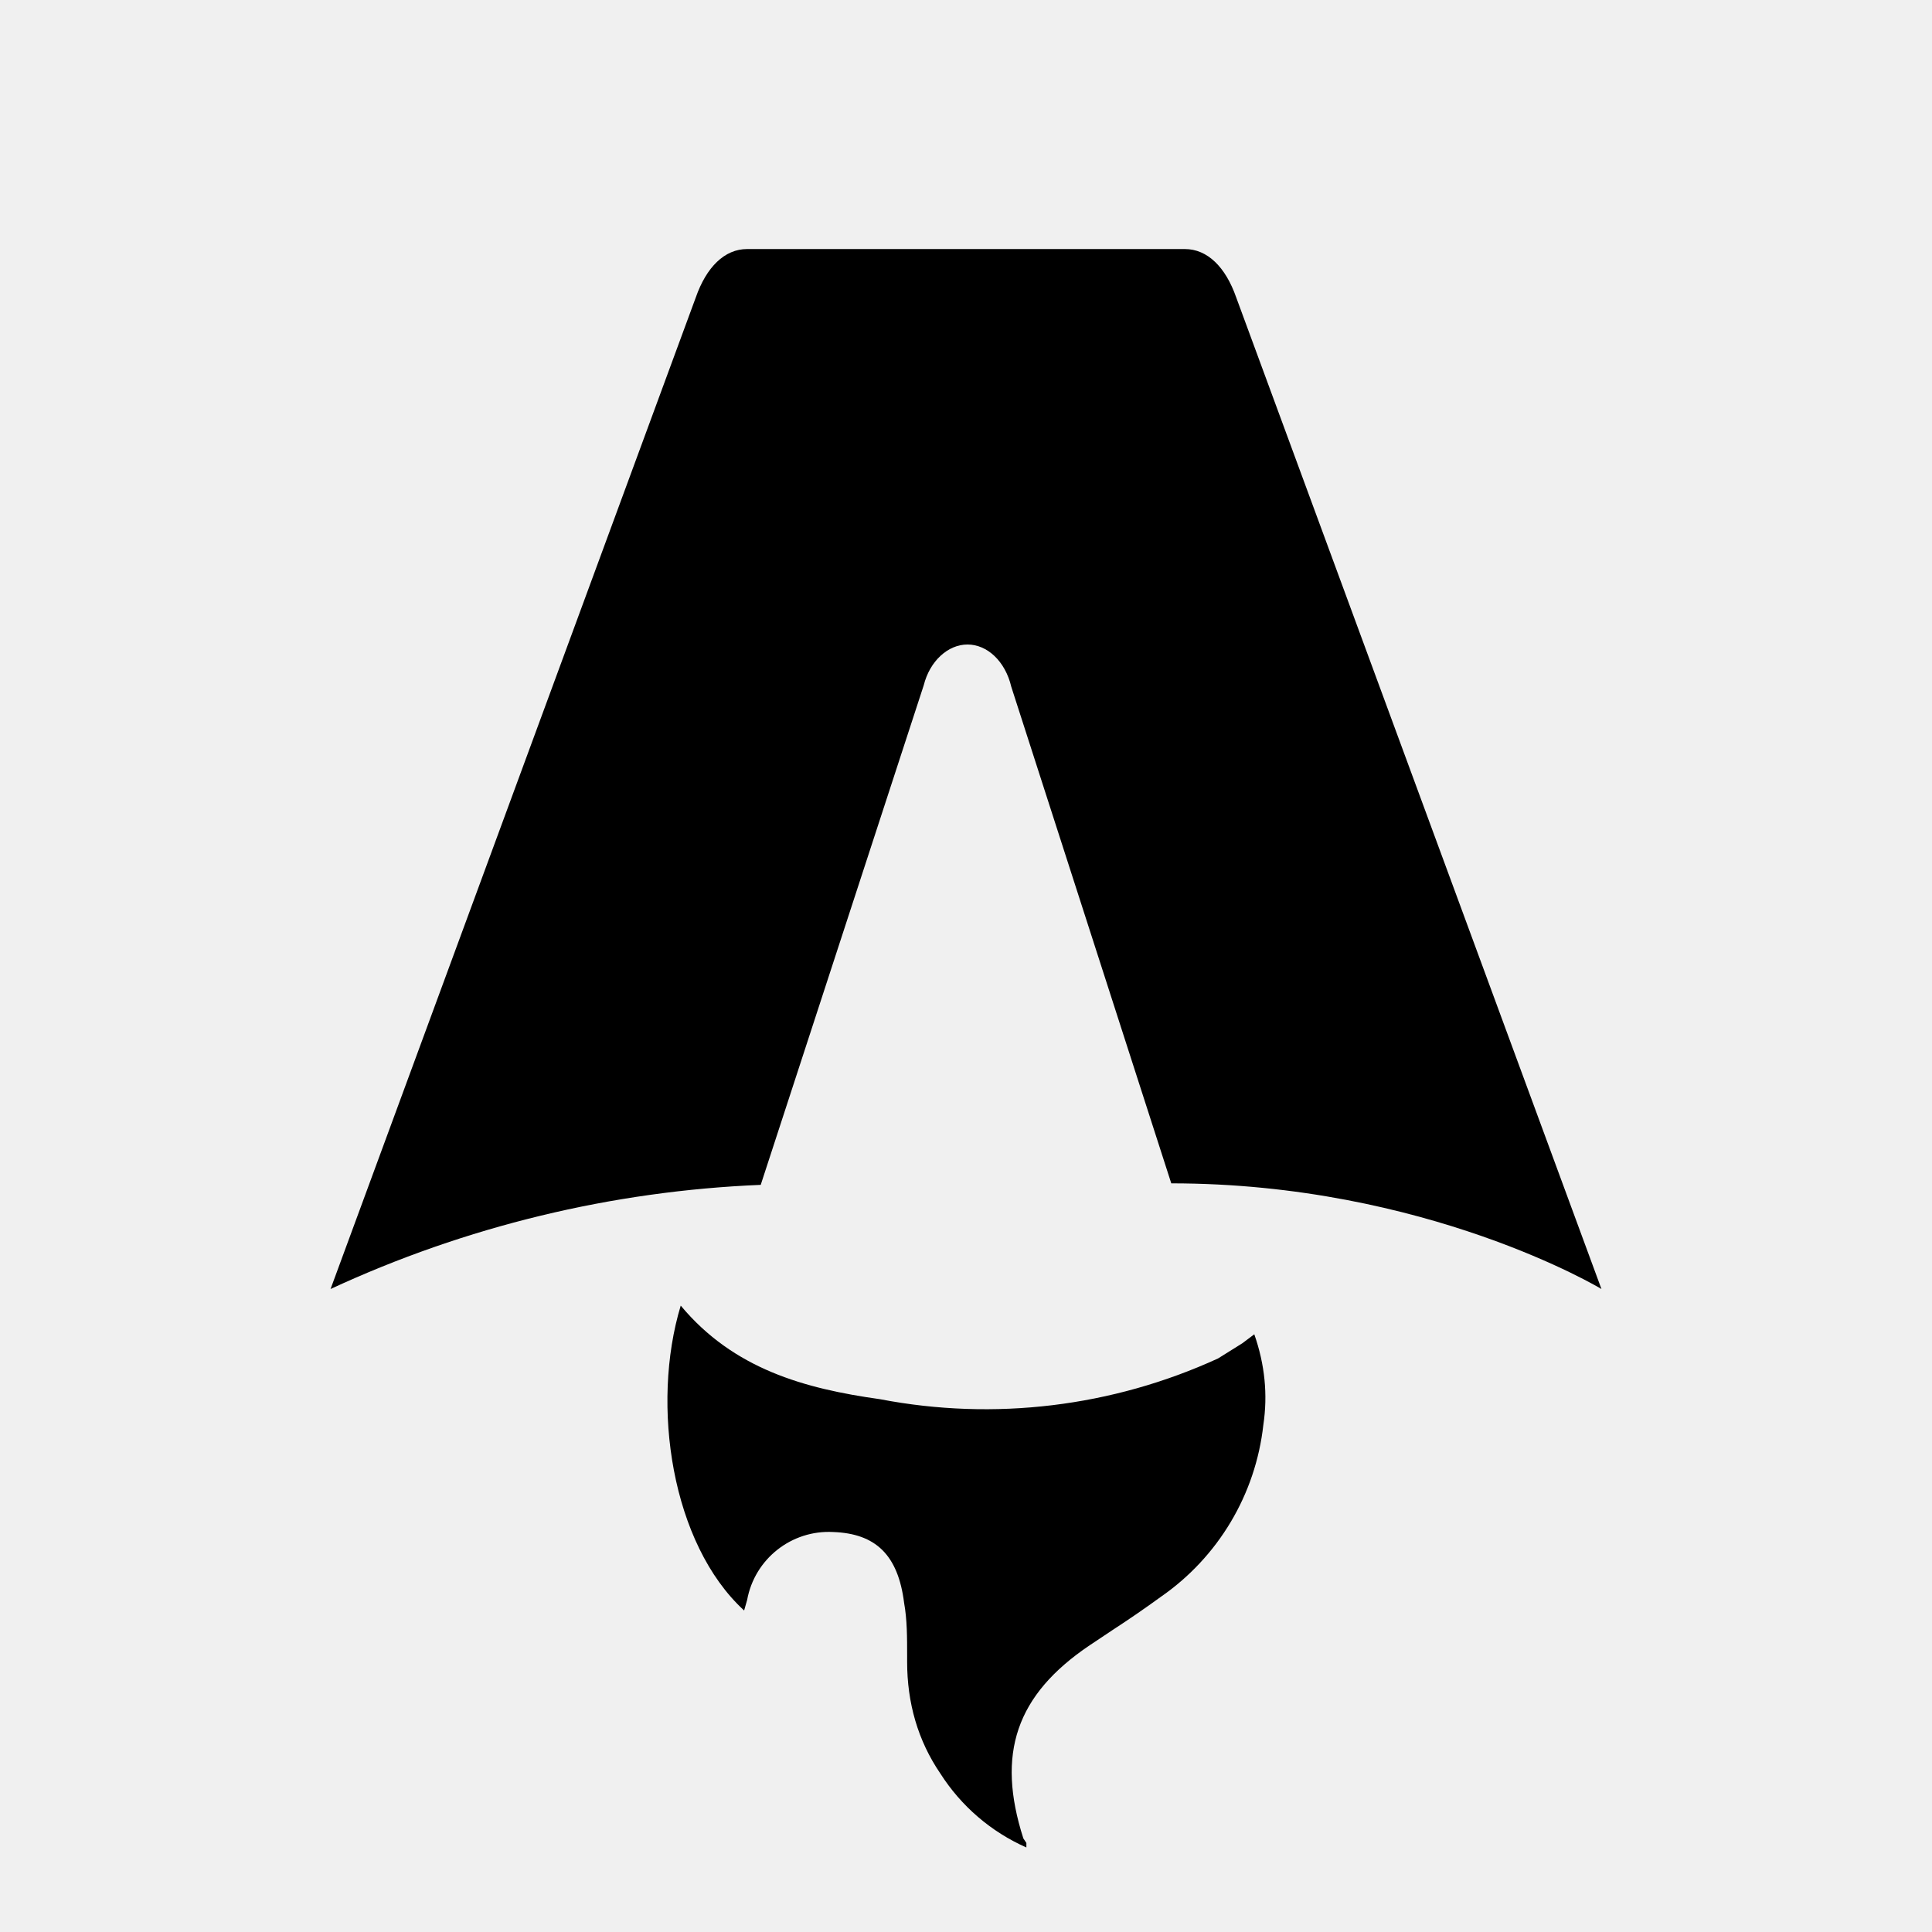
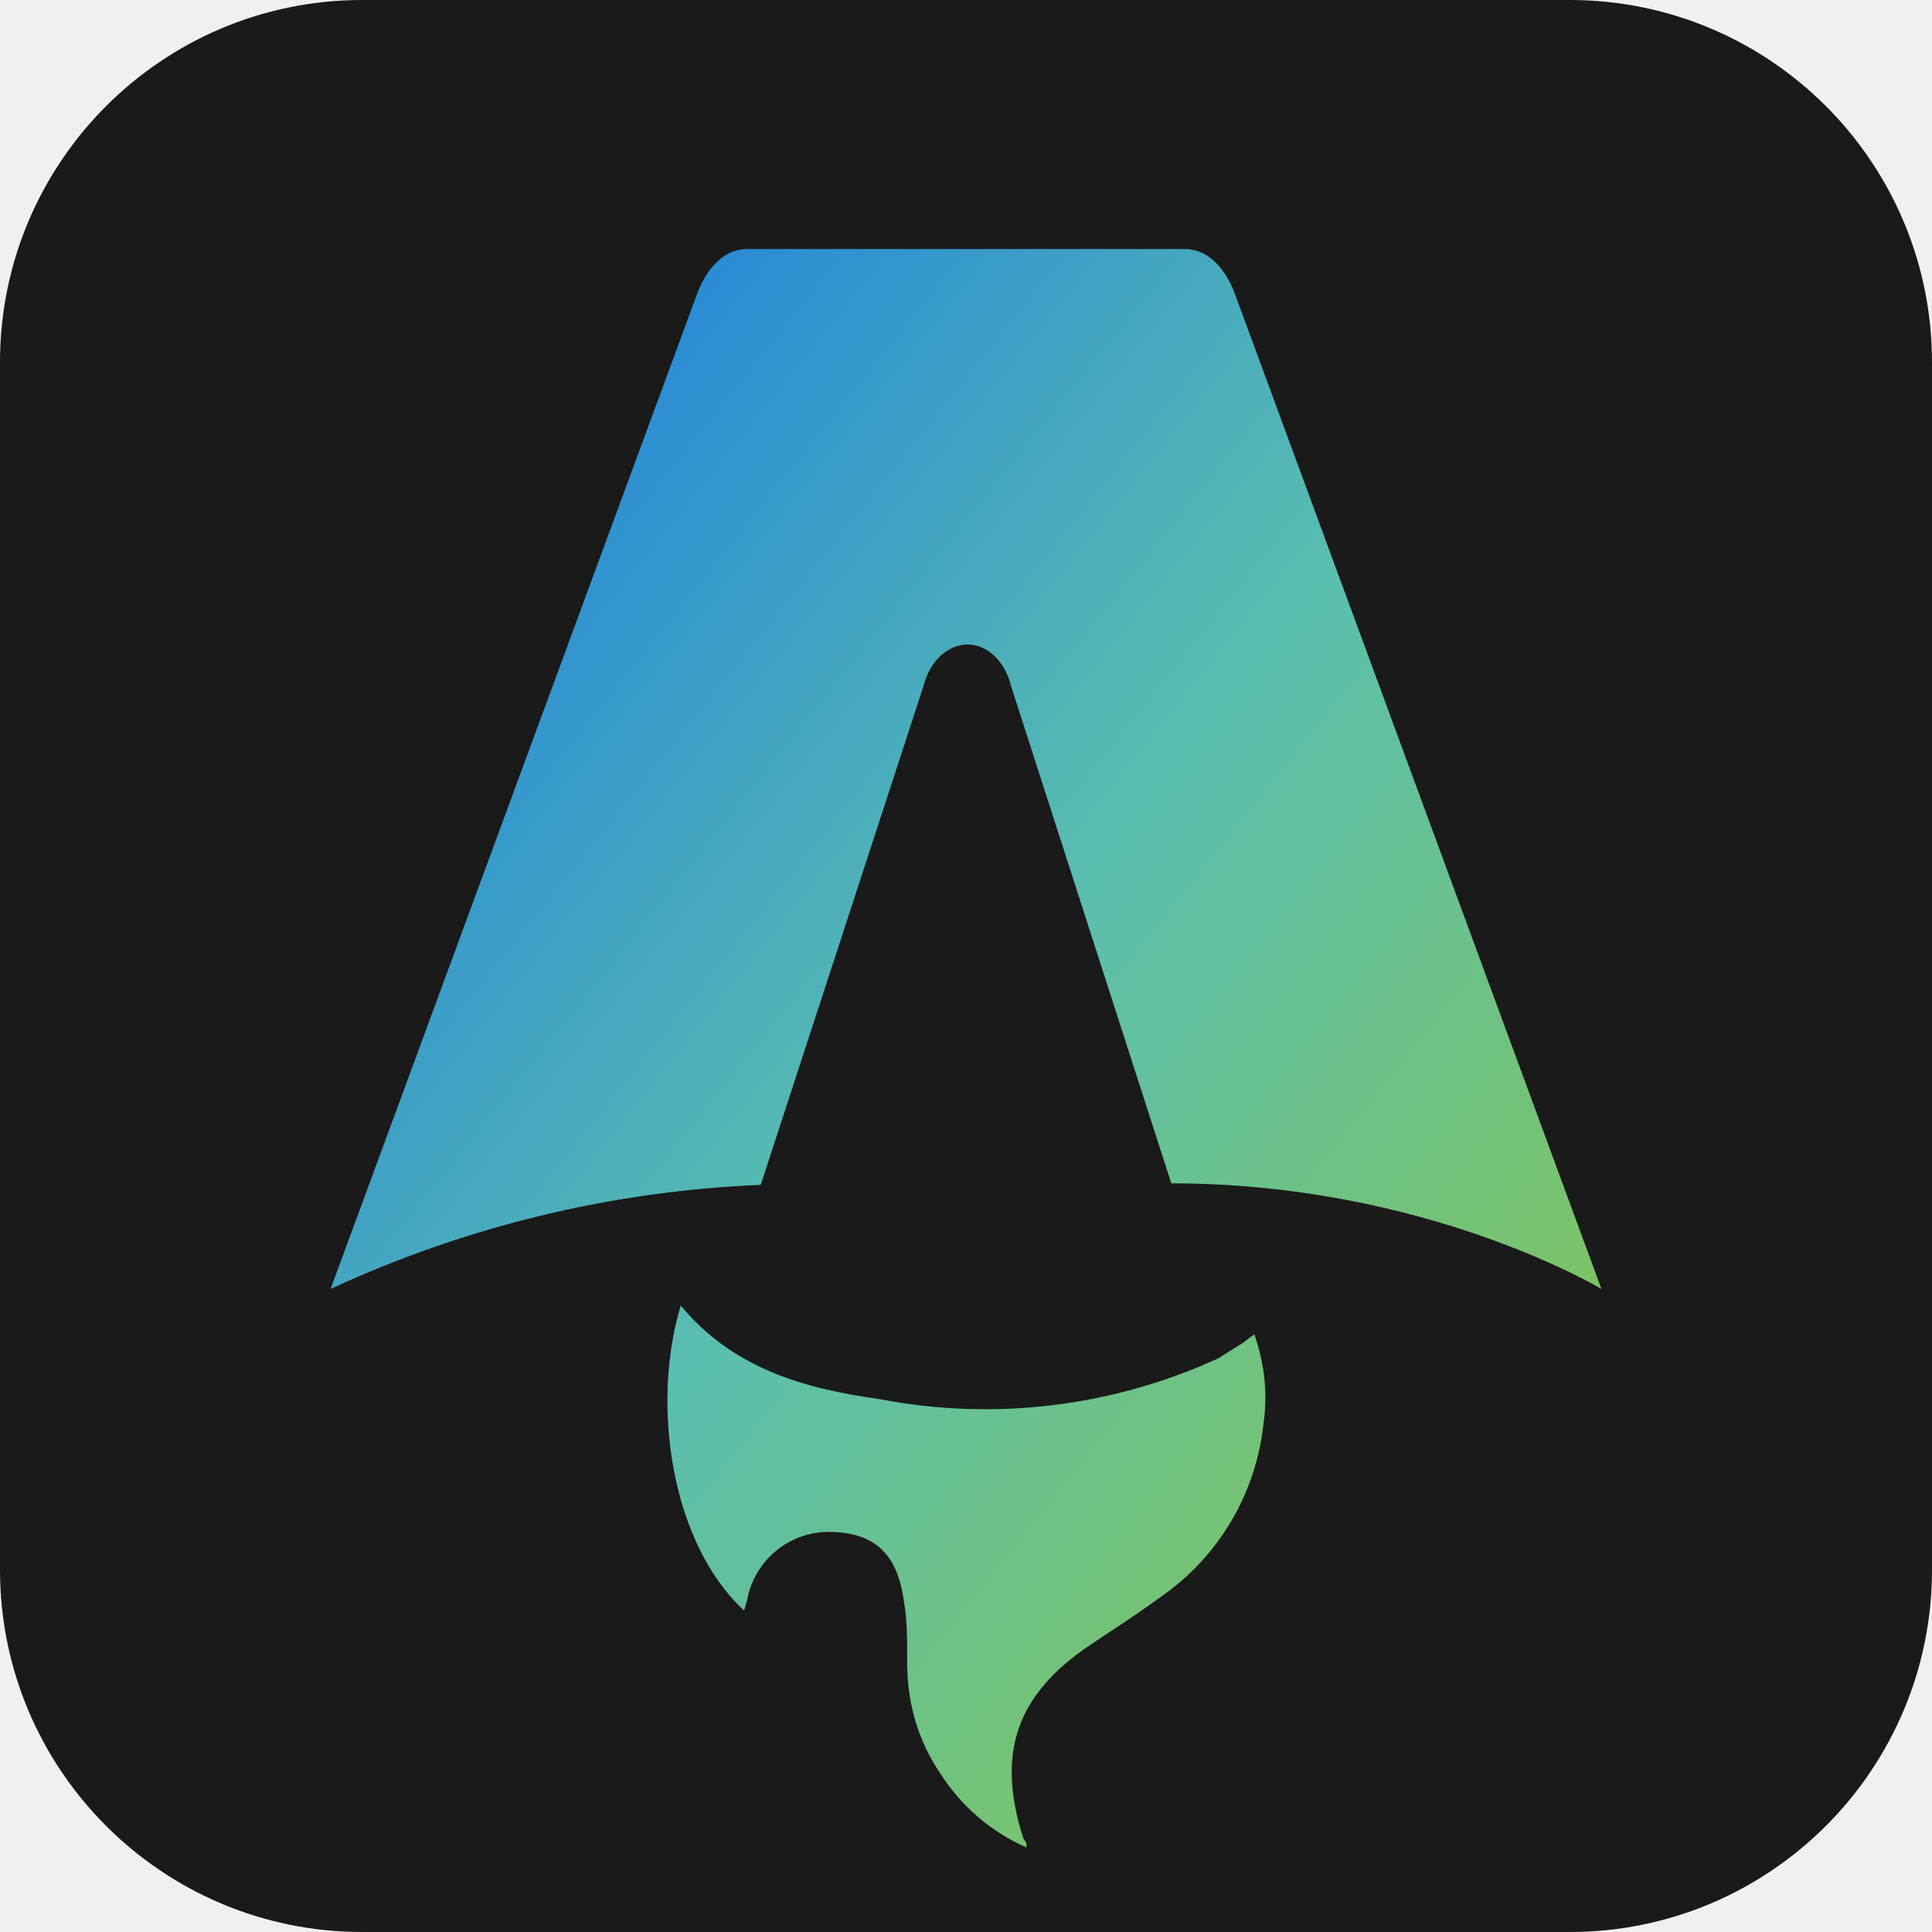
- <svg xmlns="http://www.w3.org/2000/svg" fill="none" viewBox="0 0 128 128">
-   <path d="M50.4 78.5a75.1 75.1 0 0 0-28.5 6.9l24.2-65.7c.7-2 1.9-3.2 3.4-3.2h29c1.5 0 2.7 1.2 3.4 3.2l24.2 65.7s-11.6-7-28.5-7L67 45.5c-.4-1.7-1.6-2.8-2.9-2.8-1.3 0-2.5 1.1-2.9 2.7L50.4 78.5Zm-1.1 28.2Zm-4.2-20.2c-2 6.6-.6 15.8 4.2 20.2a17.5 17.5 0 0 1 .2-.7 5.5 5.5 0 0 1 5.7-4.5c2.8.1 4.3 1.5 4.7 4.7.2 1.1.2 2.3.2 3.5v.4c0 2.7.7 5.2 2.2 7.4a13 13 0 0 0 5.7 4.9v-.3l-.2-.3c-1.8-5.6-.5-9.5 4.4-12.8l1.5-1a73 73 0 0 0 3.2-2.2 16 16 0 0 0 6.8-11.4c.3-2 .1-4-.6-6l-.8.6-1.6 1a37 37 0 0 1-22.4 2.7c-5-.7-9.7-2-13.2-6.2Z" />
-   <style>
-         path { fill: #000; }
-         @media (prefers-color-scheme: dark) {
-             path { fill: #FFF; }
-         }
-     </style>
+ <svg xmlns="http://www.w3.org/2000/svg" viewBox="0 0 128 128">
+   <defs>
+     <linearGradient id="g" x1="0%" y1="0%" x2="100%" y2="100%">
+       <stop offset="0%" stop-color="#1575E7" />
+       <stop offset="50%" stop-color="#5BBFAE" />
+       <stop offset="100%" stop-color="#8DC63F" />
+     </linearGradient>
+   </defs>
+   <rect width="128" height="128" rx="24" fill="#1A1A1A" />
+   <path fill="url(#g)" d="M50.4 78.5a75.1 75.1 0 0 0-28.5 6.9l24.2-65.7c.7-2 1.9-3.2 3.4-3.2h29c1.5 0 2.7 1.2 3.4 3.2l24.2 65.7s-11.6-7-28.5-7L67 45.5c-.4-1.7-1.6-2.8-2.9-2.8-1.3 0-2.5 1.1-2.9 2.7L50.4 78.5Zm-1.1 28.2Zm-4.2-20.2c-2 6.6-.6 15.8 4.2 20.2a17.5 17.5 0 0 1 .2-.7 5.5 5.5 0 0 1 5.7-4.5c2.8.1 4.3 1.5 4.7 4.7.2 1.1.2 2.3.2 3.5v.4c0 2.7.7 5.2 2.2 7.4a13 13 0 0 0 5.7 4.9v-.3l-.2-.3c-1.8-5.6-.5-9.5 4.4-12.8l1.5-1a73 73 0 0 0 3.2-2.2 16 16 0 0 0 6.8-11.4c.3-2 .1-4-.6-6l-.8.6-1.6 1a37 37 0 0 1-22.4 2.7c-5-.7-9.7-2-13.2-6.2Z" />
</svg>
